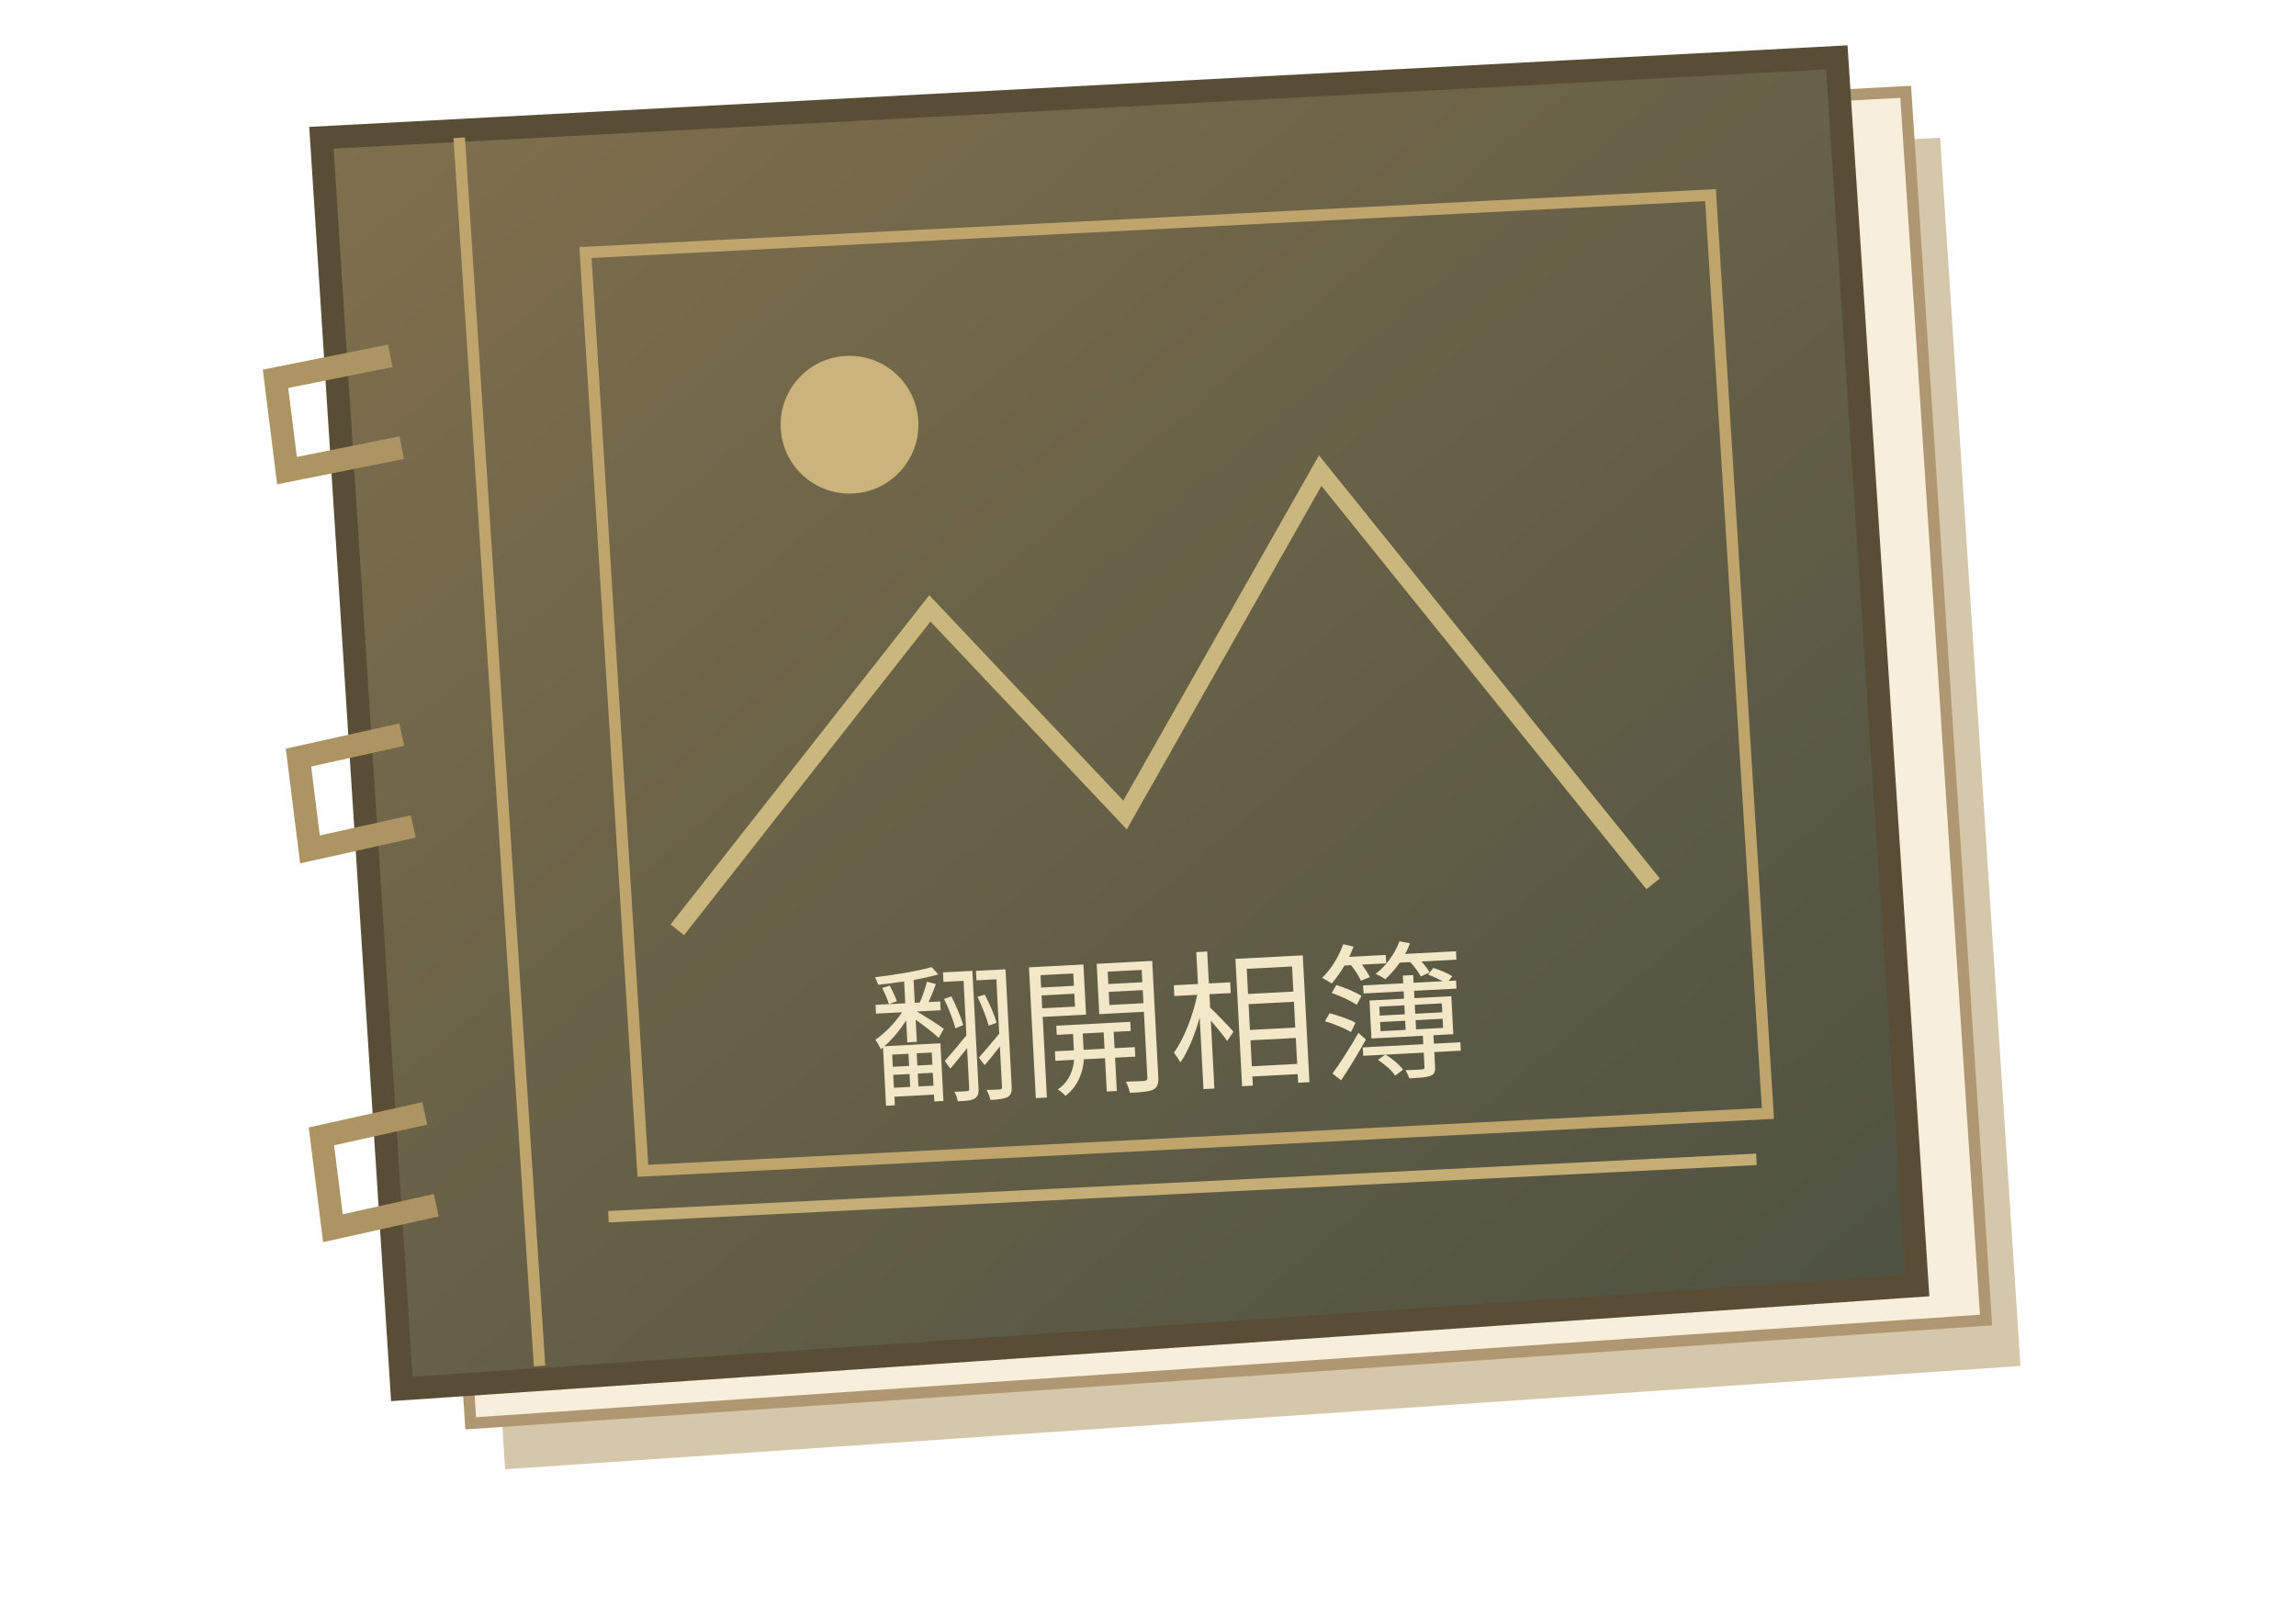
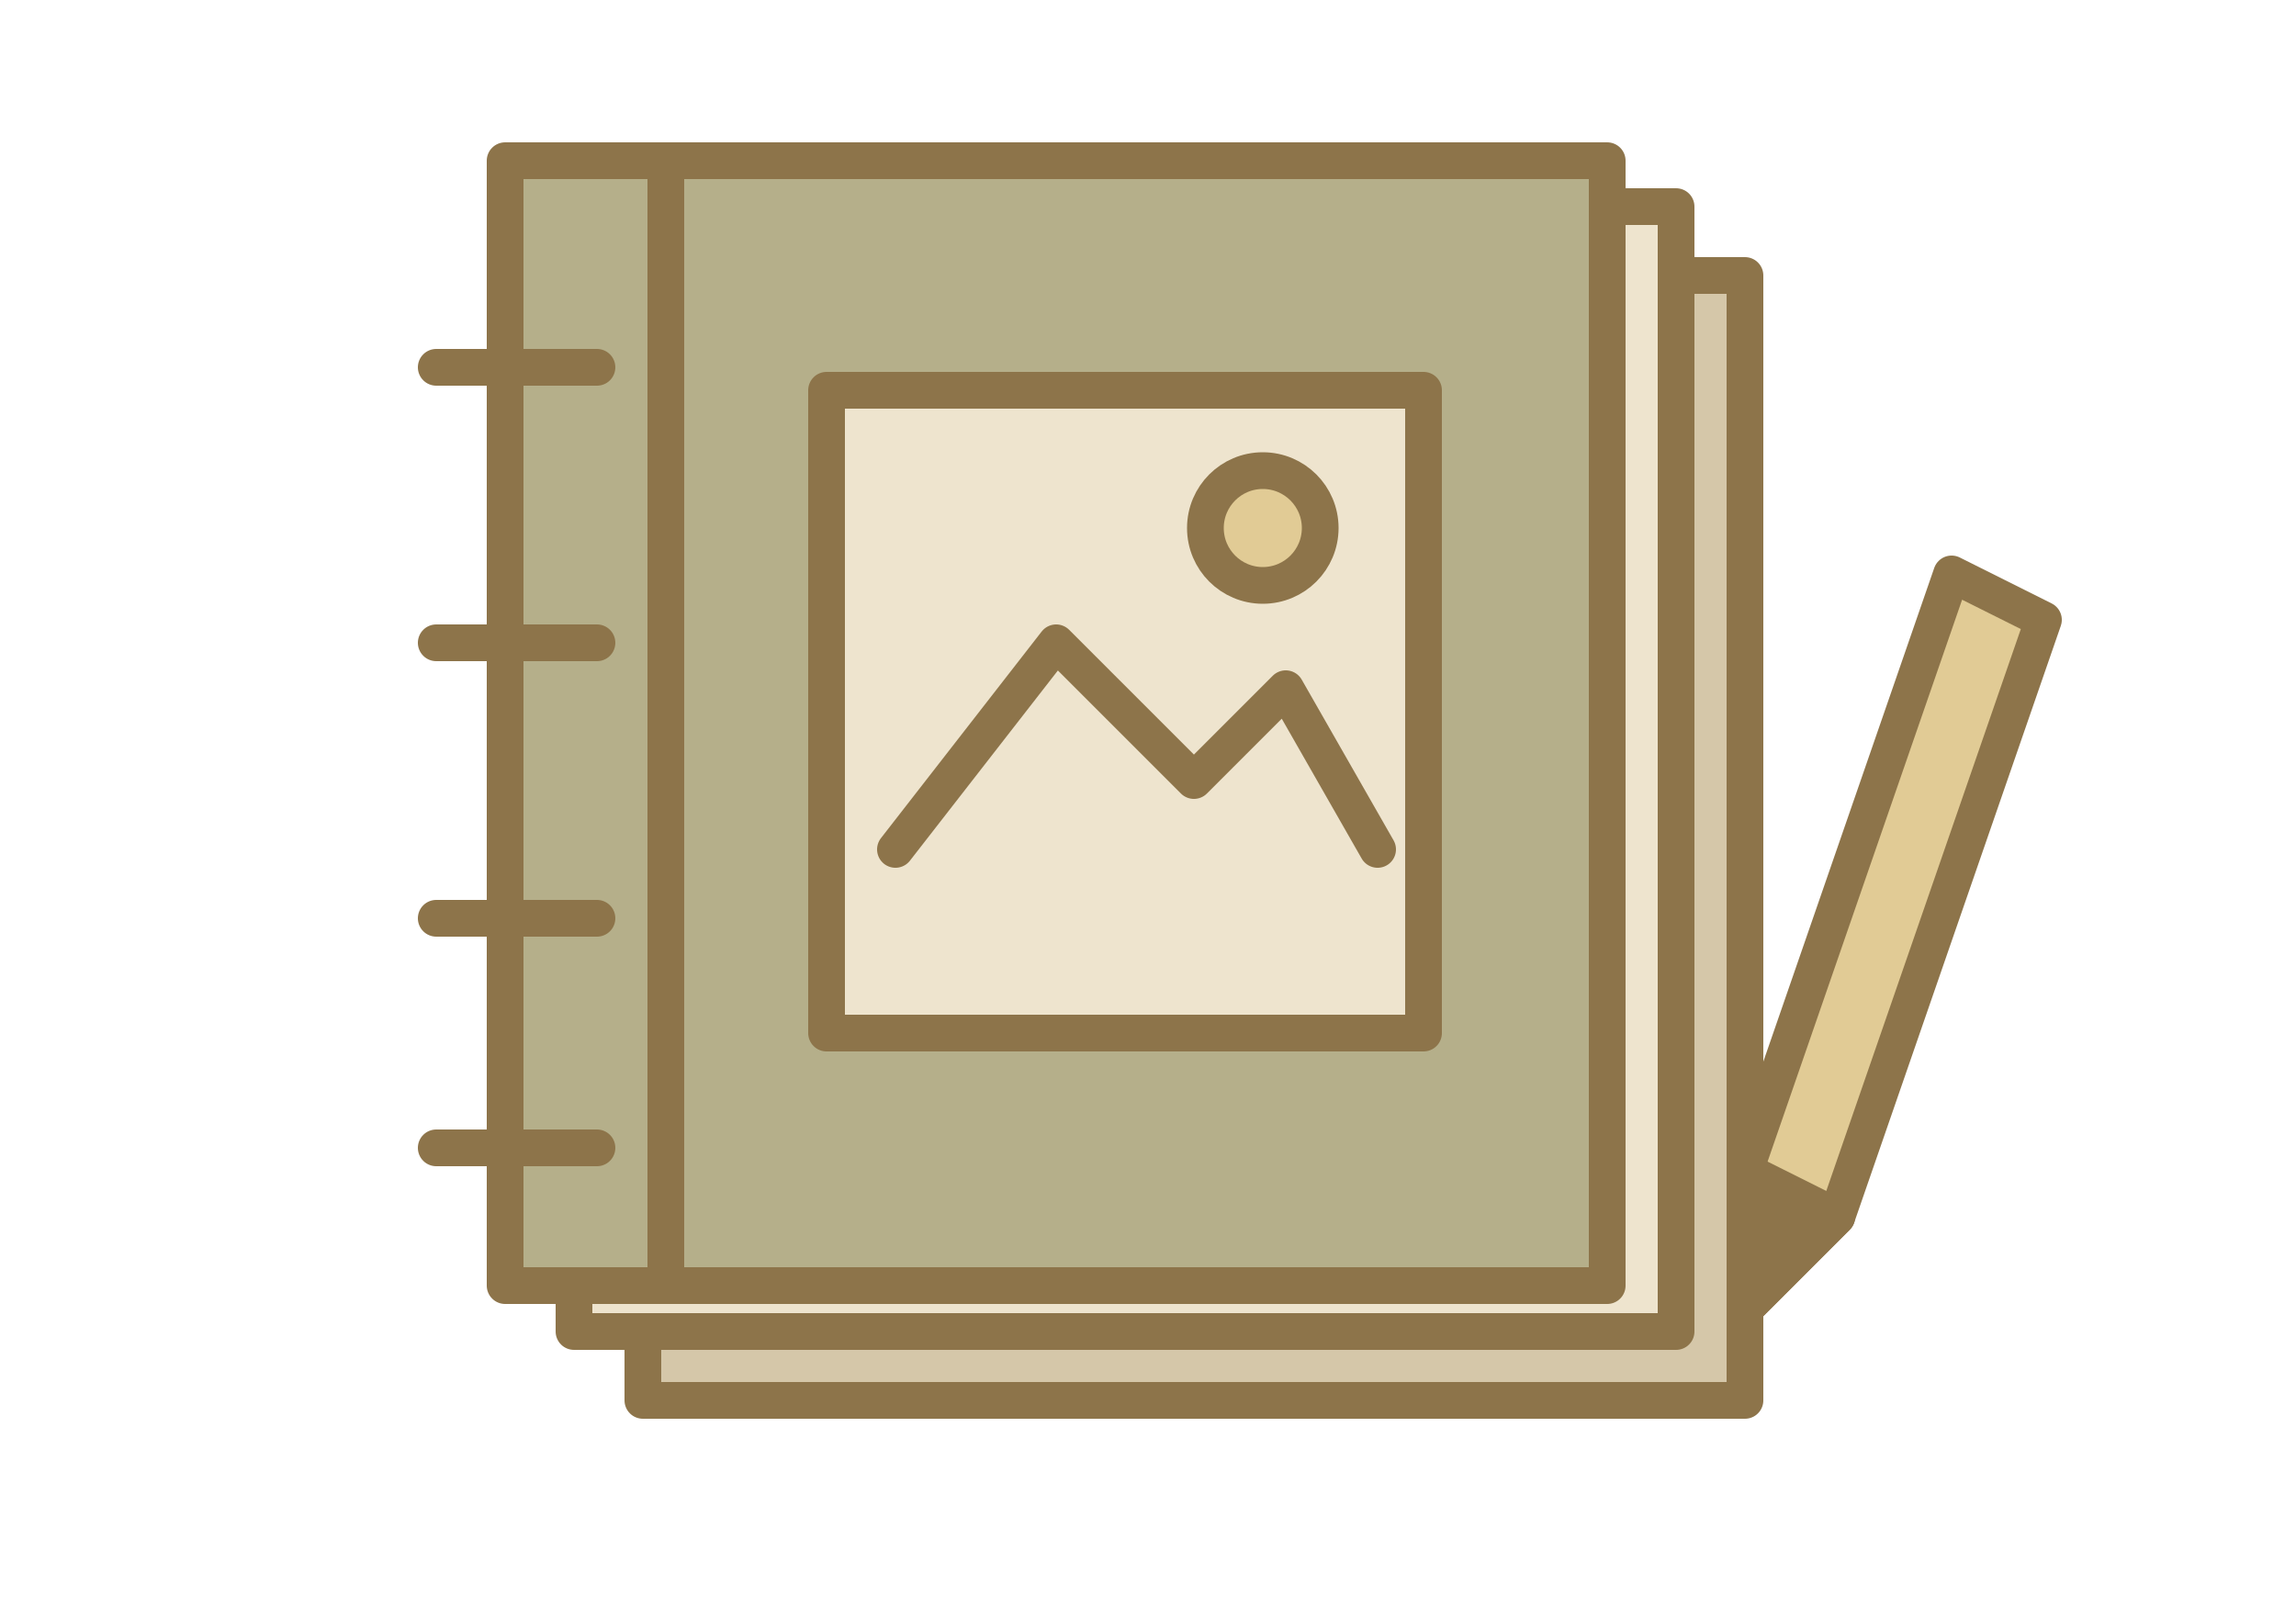
- <svg xmlns="http://www.w3.org/2000/svg" width="200" height="140" viewBox="0 0 200 140">
-   <defs>
-     <linearGradient id="cover" x2="1" y2="1">
-       <stop stop-color="#81704d" />
-       <stop offset="1" stop-color="#4c5141" />
-     </linearGradient>
-   </defs>
-   <path d="M37 19 169 12l7 107-132 9z" fill="#d5c7a9" />
-   <path d="M34 15 166 8l7 107-132 9z" fill="#f7eedb" stroke="#af9871" />
-   <path d="M28 12 160 5l7 107-132 9z" fill="url(#cover)" stroke="#5a4d36" stroke-width="2" />
-   <path d="m40 12 7 107M51 22l98-5 5 80-98 5z" fill="none" stroke="#bfa56c" />
-   <path d="m59 81 22-28 17 18 17-30 29 36" fill="none" stroke="#cab77d" stroke-width="1.5" />
-   <circle cx="74" cy="37" r="6" fill="#cbb47b" />
-   <path d="m53 106 100-5" stroke="#c5ae76" />
-   <text x="102" y="94" text-anchor="middle" fill="#f2e7c7" font-family="serif" font-size="13" transform="rotate(-3 102 94)">翻開相簿</text>
-   <path d="m34 31-10 2 1 8 10-2m0 25-9 2 1 8 9-2m1 25-9 2 1 8 9-2" fill="none" stroke="#ac9463" stroke-width="2" />
+ <svg xmlns="http://www.w3.org/2000/svg" viewBox="0 0 100 70">
+   <g stroke="#8d744a" stroke-width="1.6" stroke-linecap="round" stroke-linejoin="round">
+     <path d="M28 12h48v49H28z" fill="#d5c7a9" />
+     <path d="M25 9h48v49H25z" fill="#eee4ce" />
+     <path d="M22 7h48v49H22z" fill="#b5af8a" />
+     <path d="M29 7v49" fill="none" />
+     <path d="M36 17h26v28H36z" fill="#eee4ce" />
+     <path d="m39 37 7-9 6 6 4-4 4 7" fill="none" />
+     <circle cx="55" cy="23" r="2.5" fill="#e1cb95" />
+     <path d="M19 16h7m-7 12h7m-7 12h7m-7 10h7" fill="none" />
+     <path d="m76 51 9-26 4 2-9 26-4 4z" fill="#e1cb95" />
+     <path d="m76 51 4 2-4 4z" fill="#8d744a" />
+   </g>
</svg>
